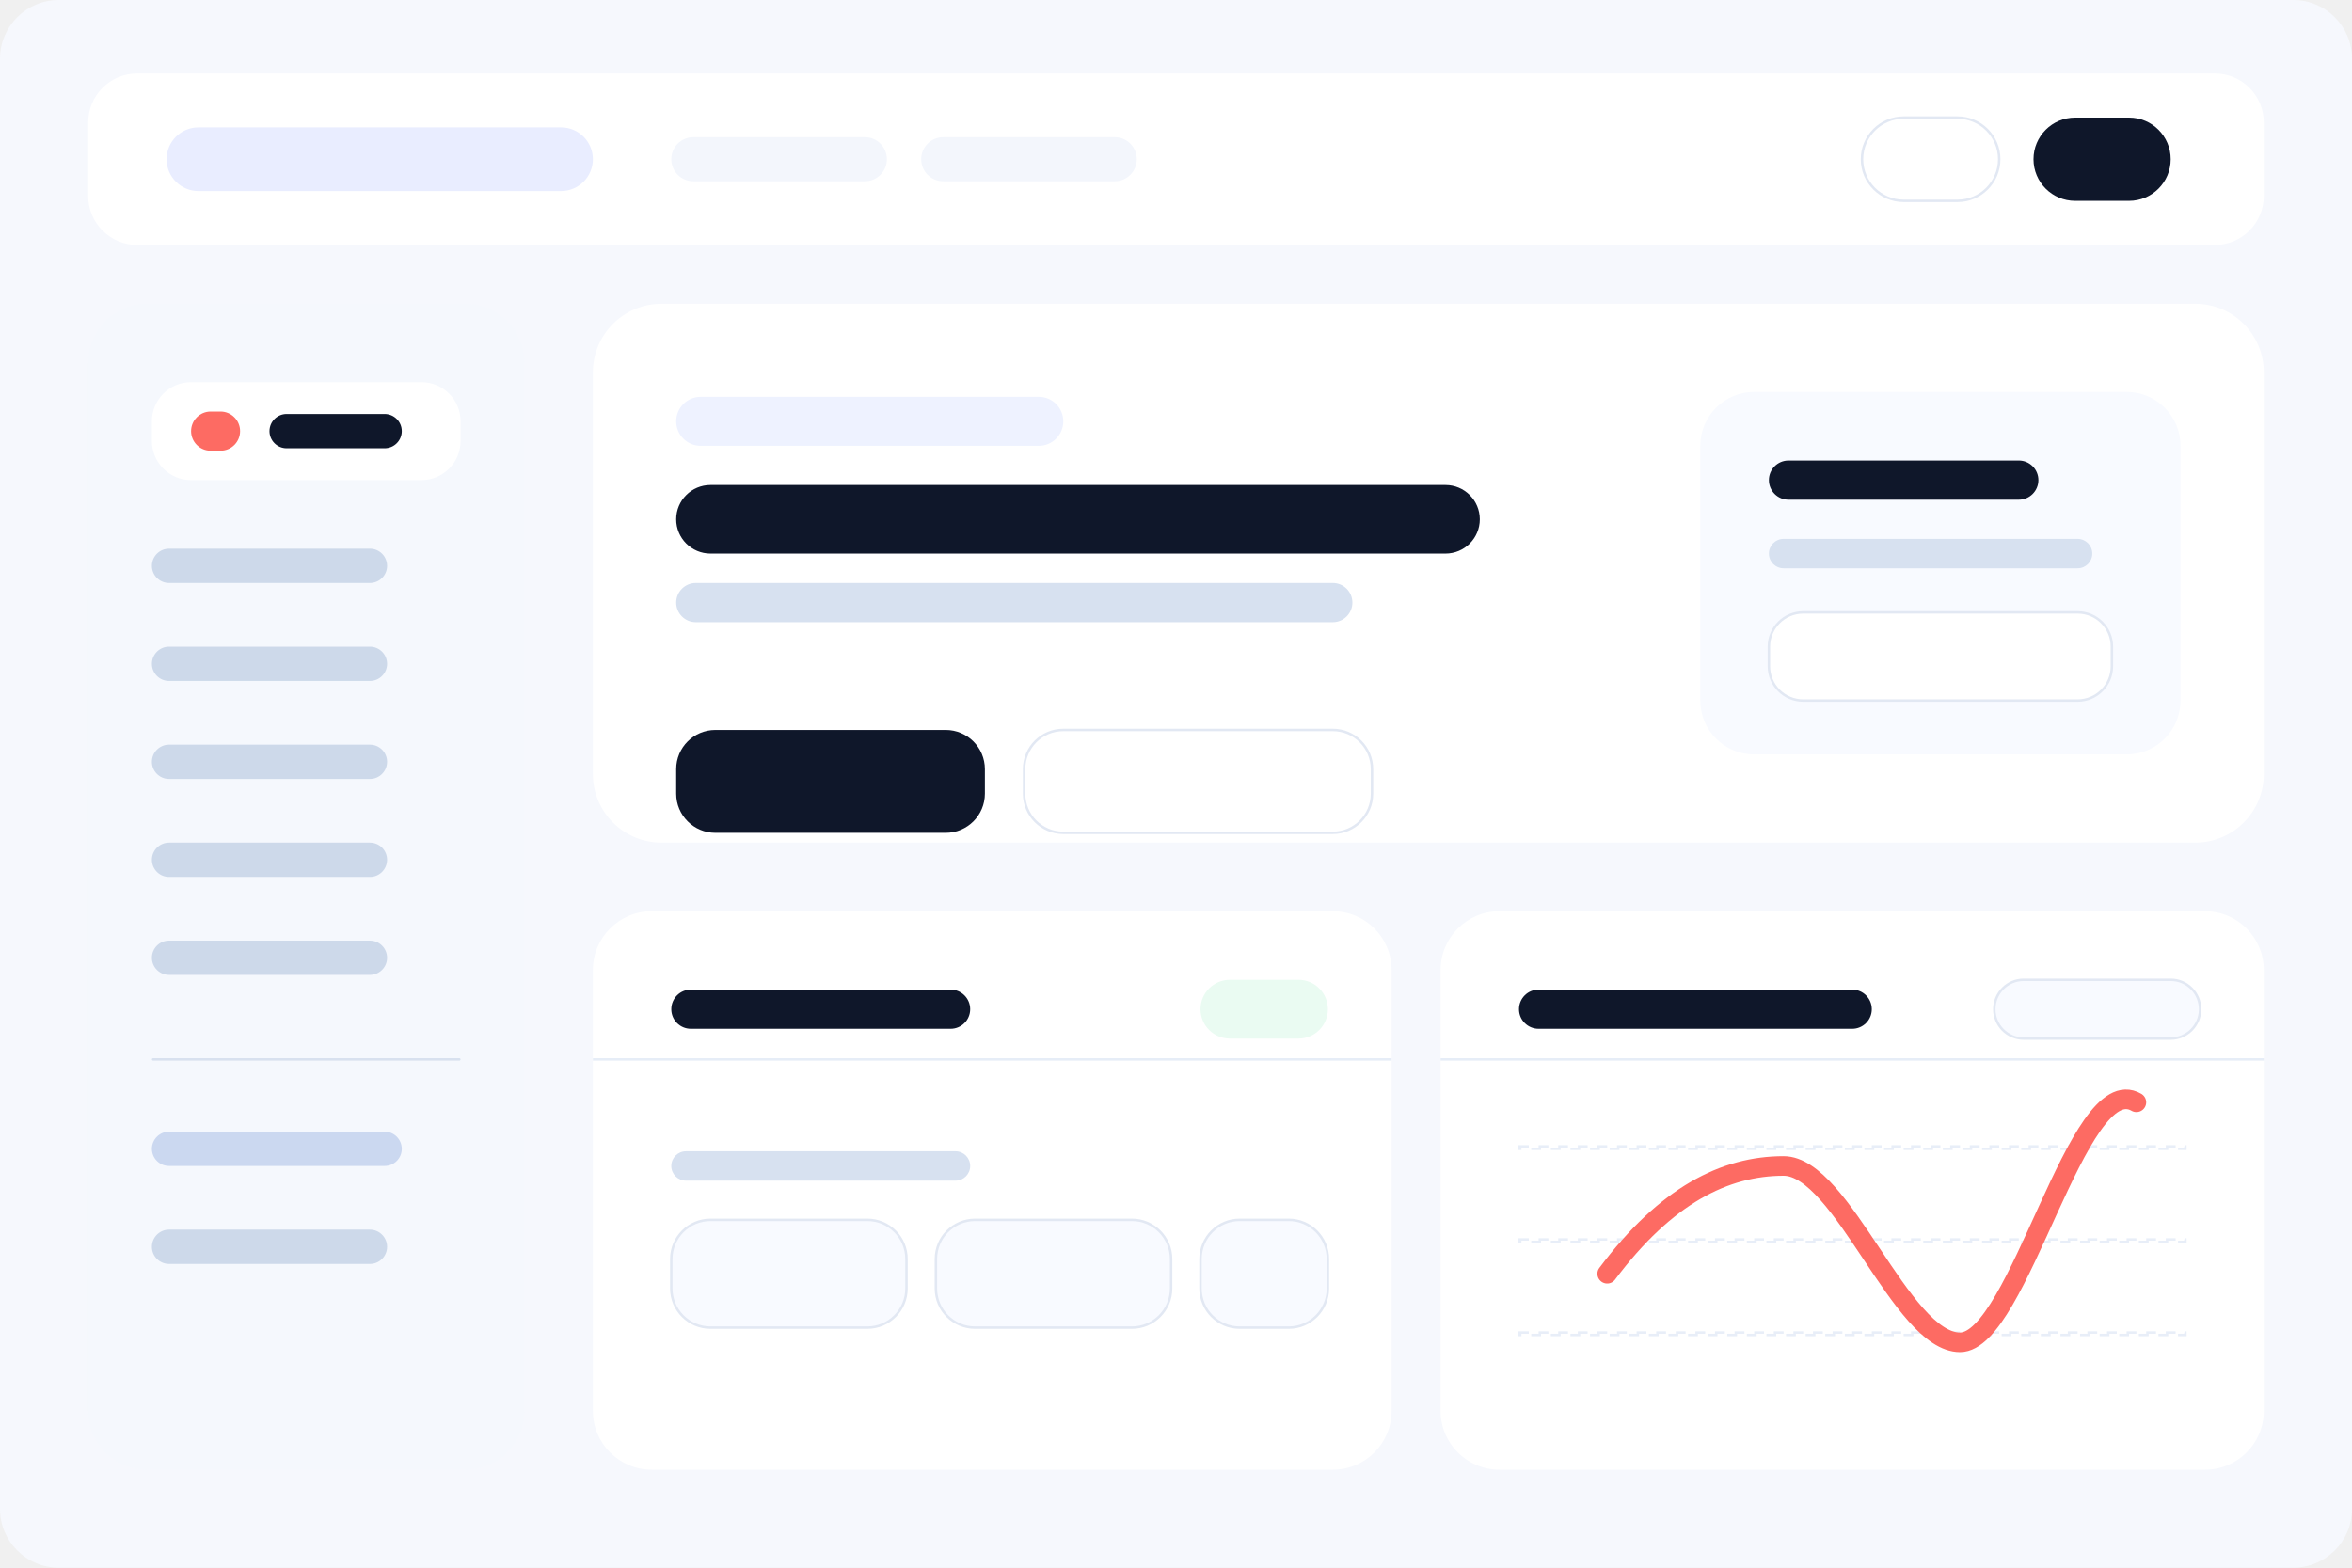
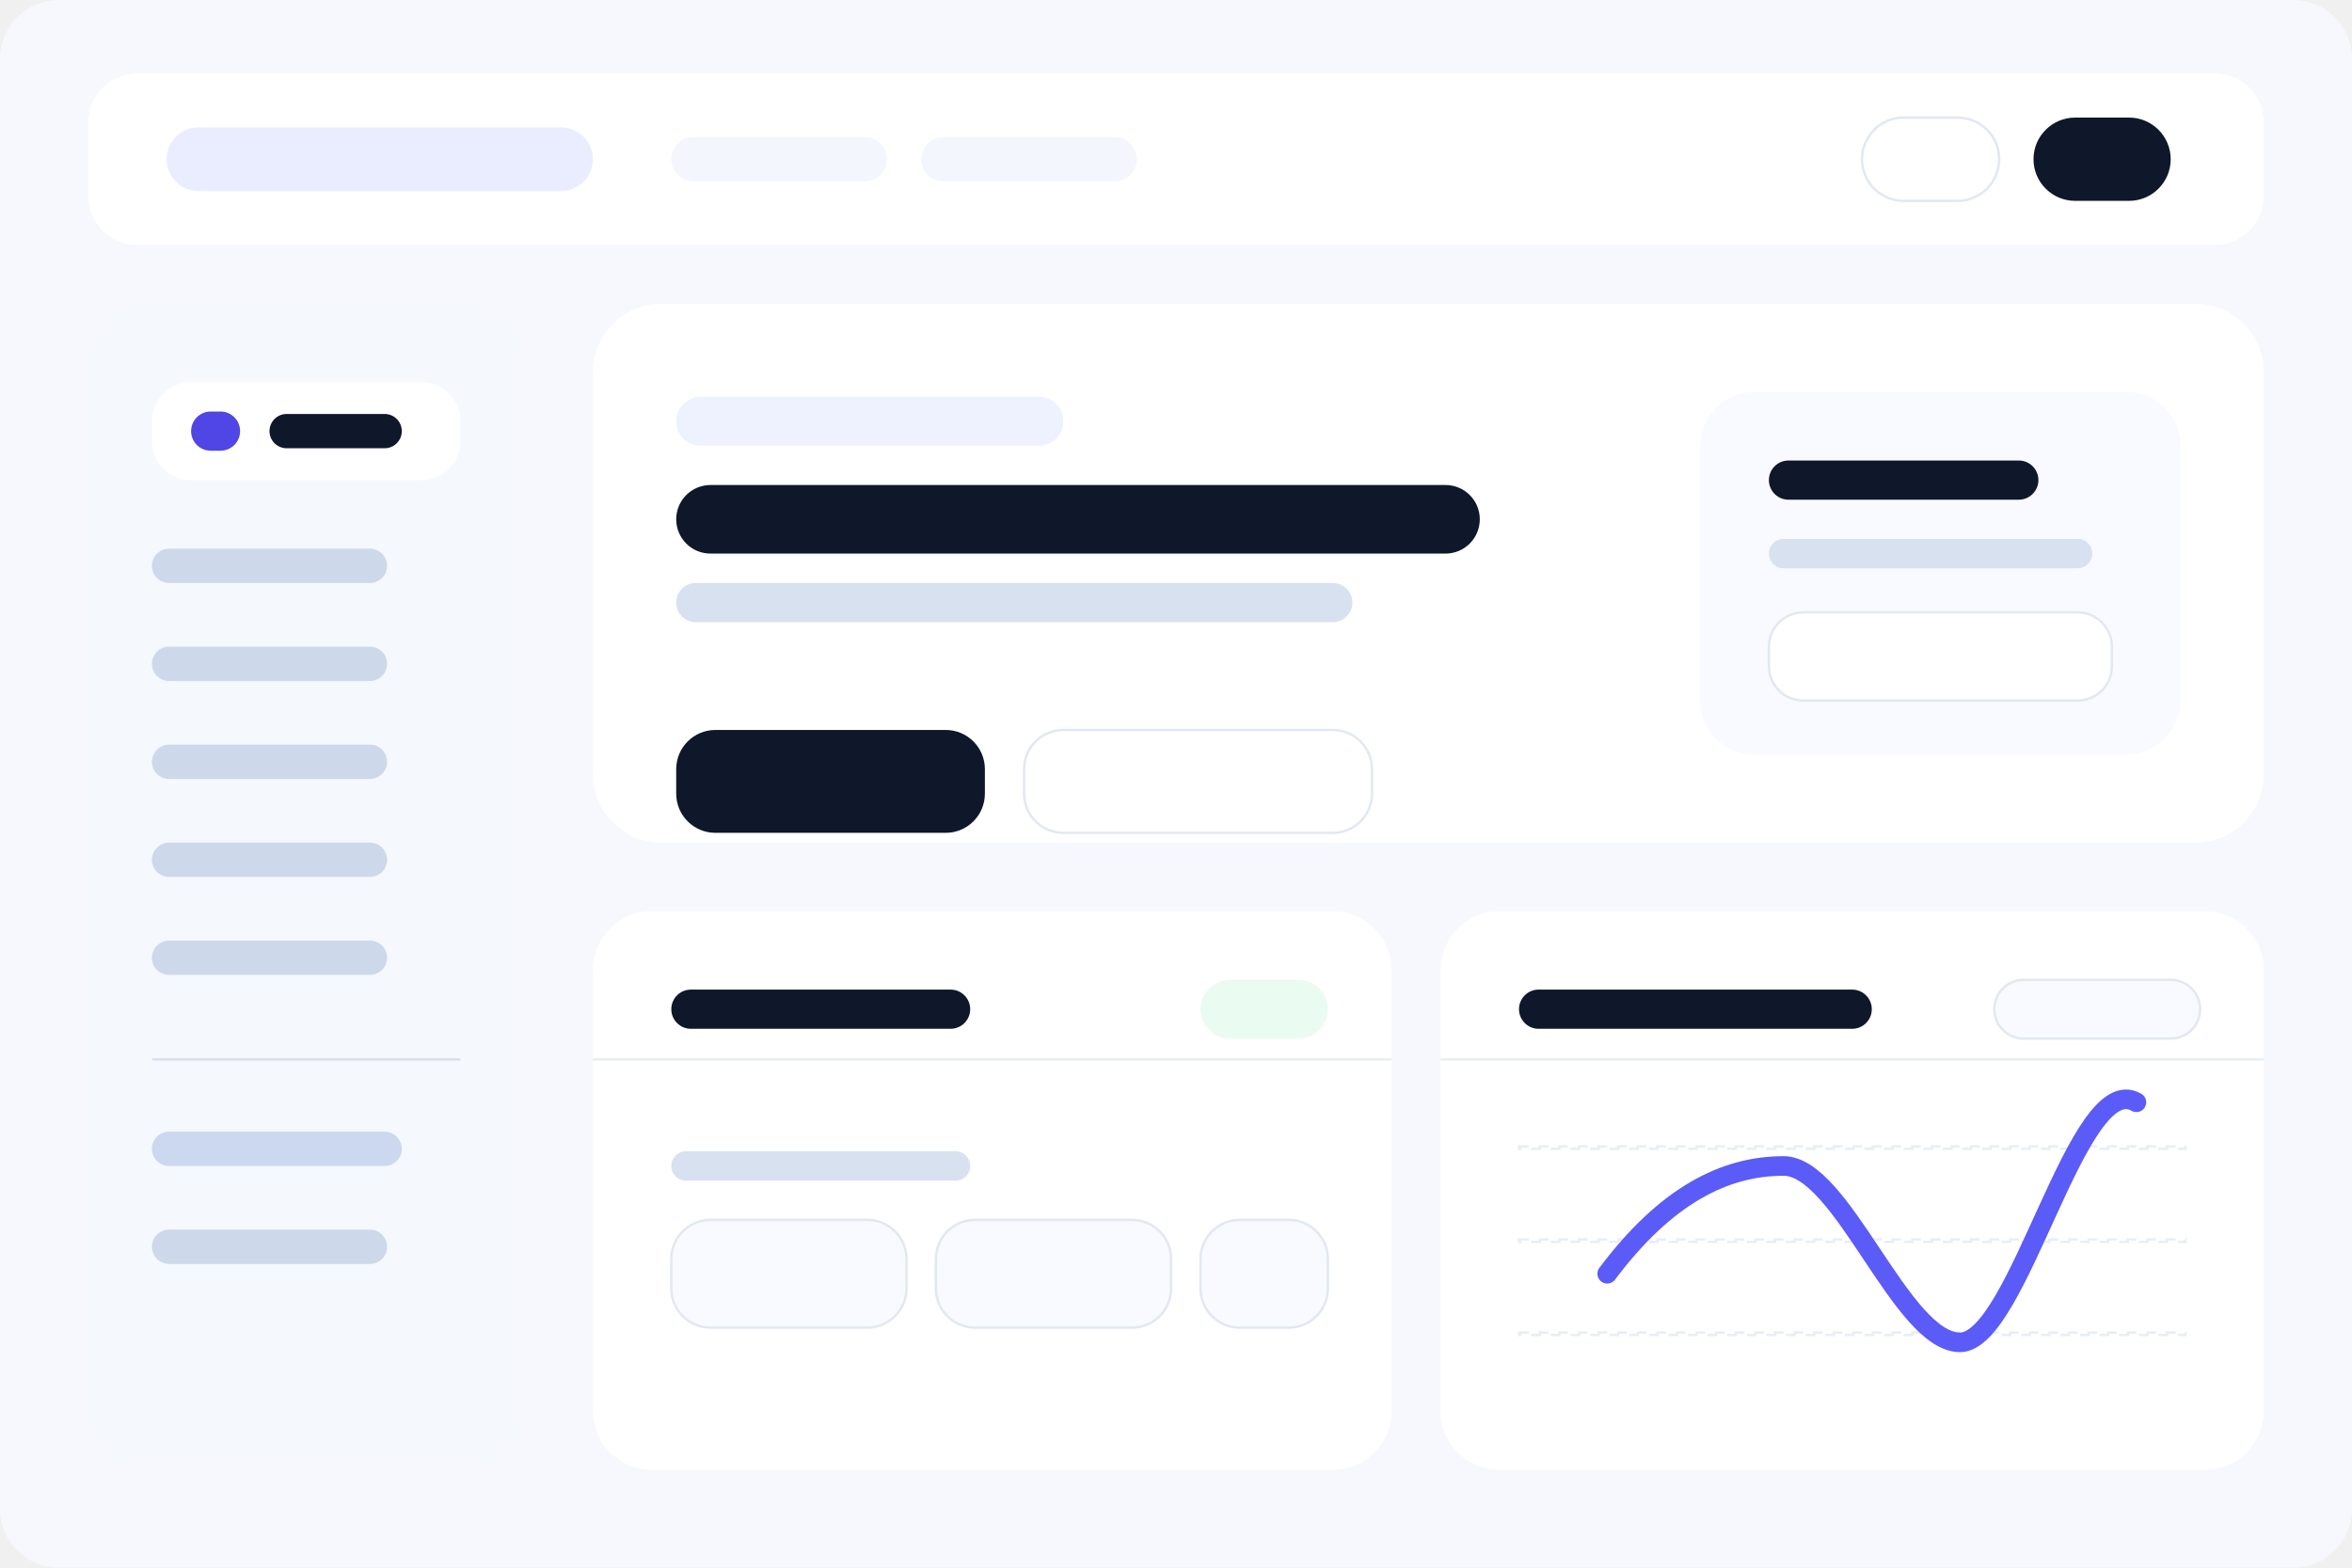
<svg xmlns="http://www.w3.org/2000/svg" width="960" height="640" viewBox="0 0 960 640" fill="none">
  <rect width="960" height="640" rx="24" fill="#F6F8FD" />
  <rect x="36" y="30" width="888" height="70" rx="20" fill="#FFFFFF" />
  <rect x="68" y="52" width="174" height="26" rx="13" fill="#E9EDFF" />
  <rect x="274" y="56" width="88" height="18" rx="9" fill="#F3F6FC" />
  <rect x="376" y="56" width="88" height="18" rx="9" fill="#F3F6FC" />
  <rect x="760" y="48" width="56" height="34" rx="17" fill="#FFFFFF" stroke="#E2E8F3" />
  <rect x="830" y="48" width="56" height="34" rx="17" fill="#0F172A" />
  <rect x="36" y="124" width="178" height="476" rx="24" fill="#F5F8FD" />
  <rect x="62" y="156" width="126" height="40" rx="16" fill="#FFFFFF" />
-   <rect x="78" y="168" width="20" height="16" rx="8" fill="#FD6B63" />
+   <rect x="78" y="168" width="20" height="16" rx="8" fill="#4F46E5" />
  <rect x="110" y="169" width="54" height="14" rx="7" fill="#0F172A" />
  <rect x="62" y="224" width="96" height="14" rx="7" fill="#CDD9EA" />
  <rect x="62" y="264" width="96" height="14" rx="7" fill="#CDD9EA" />
  <rect x="62" y="304" width="96" height="14" rx="7" fill="#CDD9EA" />
  <rect x="62" y="344" width="96" height="14" rx="7" fill="#CDD9EA" />
  <rect x="62" y="384" width="96" height="14" rx="7" fill="#CDD9EA" />
  <rect x="62" y="432" width="126" height="1" rx="0.5" fill="#D8E1EF" />
  <rect x="62" y="462" width="102" height="14" rx="7" fill="#CBD8F0" />
  <rect x="62" y="502" width="96" height="14" rx="7" fill="#CDD9EA" />
  <rect x="242" y="124" width="682" height="220" rx="28" fill="#FFFFFF" />
  <rect x="276" y="162" width="158" height="20" rx="10" fill="#EEF2FF" />
  <rect x="276" y="198" width="328" height="28" rx="14" fill="#0F172A" />
  <rect x="276" y="238" width="276" height="16" rx="8" fill="#D7E1F0" />
  <rect x="276" y="298" width="126" height="42" rx="16" fill="#0F172A" />
  <rect x="418" y="298" width="142" height="42" rx="16" fill="#FFFFFF" stroke="#E2E8F3" />
  <rect x="694" y="160" width="196" height="148" rx="22" fill="#F8FAFF" />
  <rect x="722" y="188" width="110" height="16" rx="8" fill="#0F172A" />
  <rect x="722" y="220" width="132" height="12" rx="6" fill="#D7E1F0" />
  <rect x="722" y="250" width="140" height="36" rx="14" fill="#FFFFFF" stroke="#E2E8F3" />
  <rect x="242" y="372" width="326" height="228" rx="24" fill="#FFFFFF" />
  <rect x="242" y="432" width="326" height="1" fill="#E6EDF7" />
  <rect x="274" y="404" width="122" height="16" rx="8" fill="#0F172A" />
  <rect x="490" y="400" width="52" height="24" rx="12" fill="#EAFBF2" />
  <rect x="274" y="470" width="122" height="12" rx="6" fill="#D7E1F0" />
  <rect x="274" y="498" width="96" height="44" rx="16" fill="#F8FAFF" stroke="#E2E8F3" />
  <rect x="382" y="498" width="96" height="44" rx="16" fill="#F8FAFF" stroke="#E2E8F3" />
  <rect x="490" y="498" width="52" height="44" rx="16" fill="#F8FAFF" stroke="#E2E8F3" />
  <rect x="588" y="372" width="336" height="228" rx="24" fill="#FFFFFF" />
  <rect x="588" y="432" width="336" height="1" fill="#E6EDF7" />
  <rect x="620" y="404" width="144" height="16" rx="8" fill="#0F172A" />
  <rect x="814" y="400" width="84" height="24" rx="12" fill="#F8FAFF" stroke="#E2E8F3" />
  <rect x="620" y="468" width="272" height="1" stroke="#E8EEF8" stroke-dasharray="4 4" />
  <rect x="620" y="506" width="272" height="1" stroke="#E8EEF8" stroke-dasharray="4 4" />
  <rect x="620" y="544" width="272" height="1" stroke="#E8EEF8" stroke-dasharray="4 4" />
-   <path d="M656 520C680 488 704 476 728 476C752 476 776 548 800 548C824 548 848 436 872 450" stroke="#FD6B63" stroke-width="8" stroke-linecap="round" />
+   <path d="M656 520C680 488 704 476 728 476C752 476 776 548 800 548C824 548 848 436 872 450" stroke="#5B5BF7" stroke-width="8" stroke-linecap="round" />
</svg>
